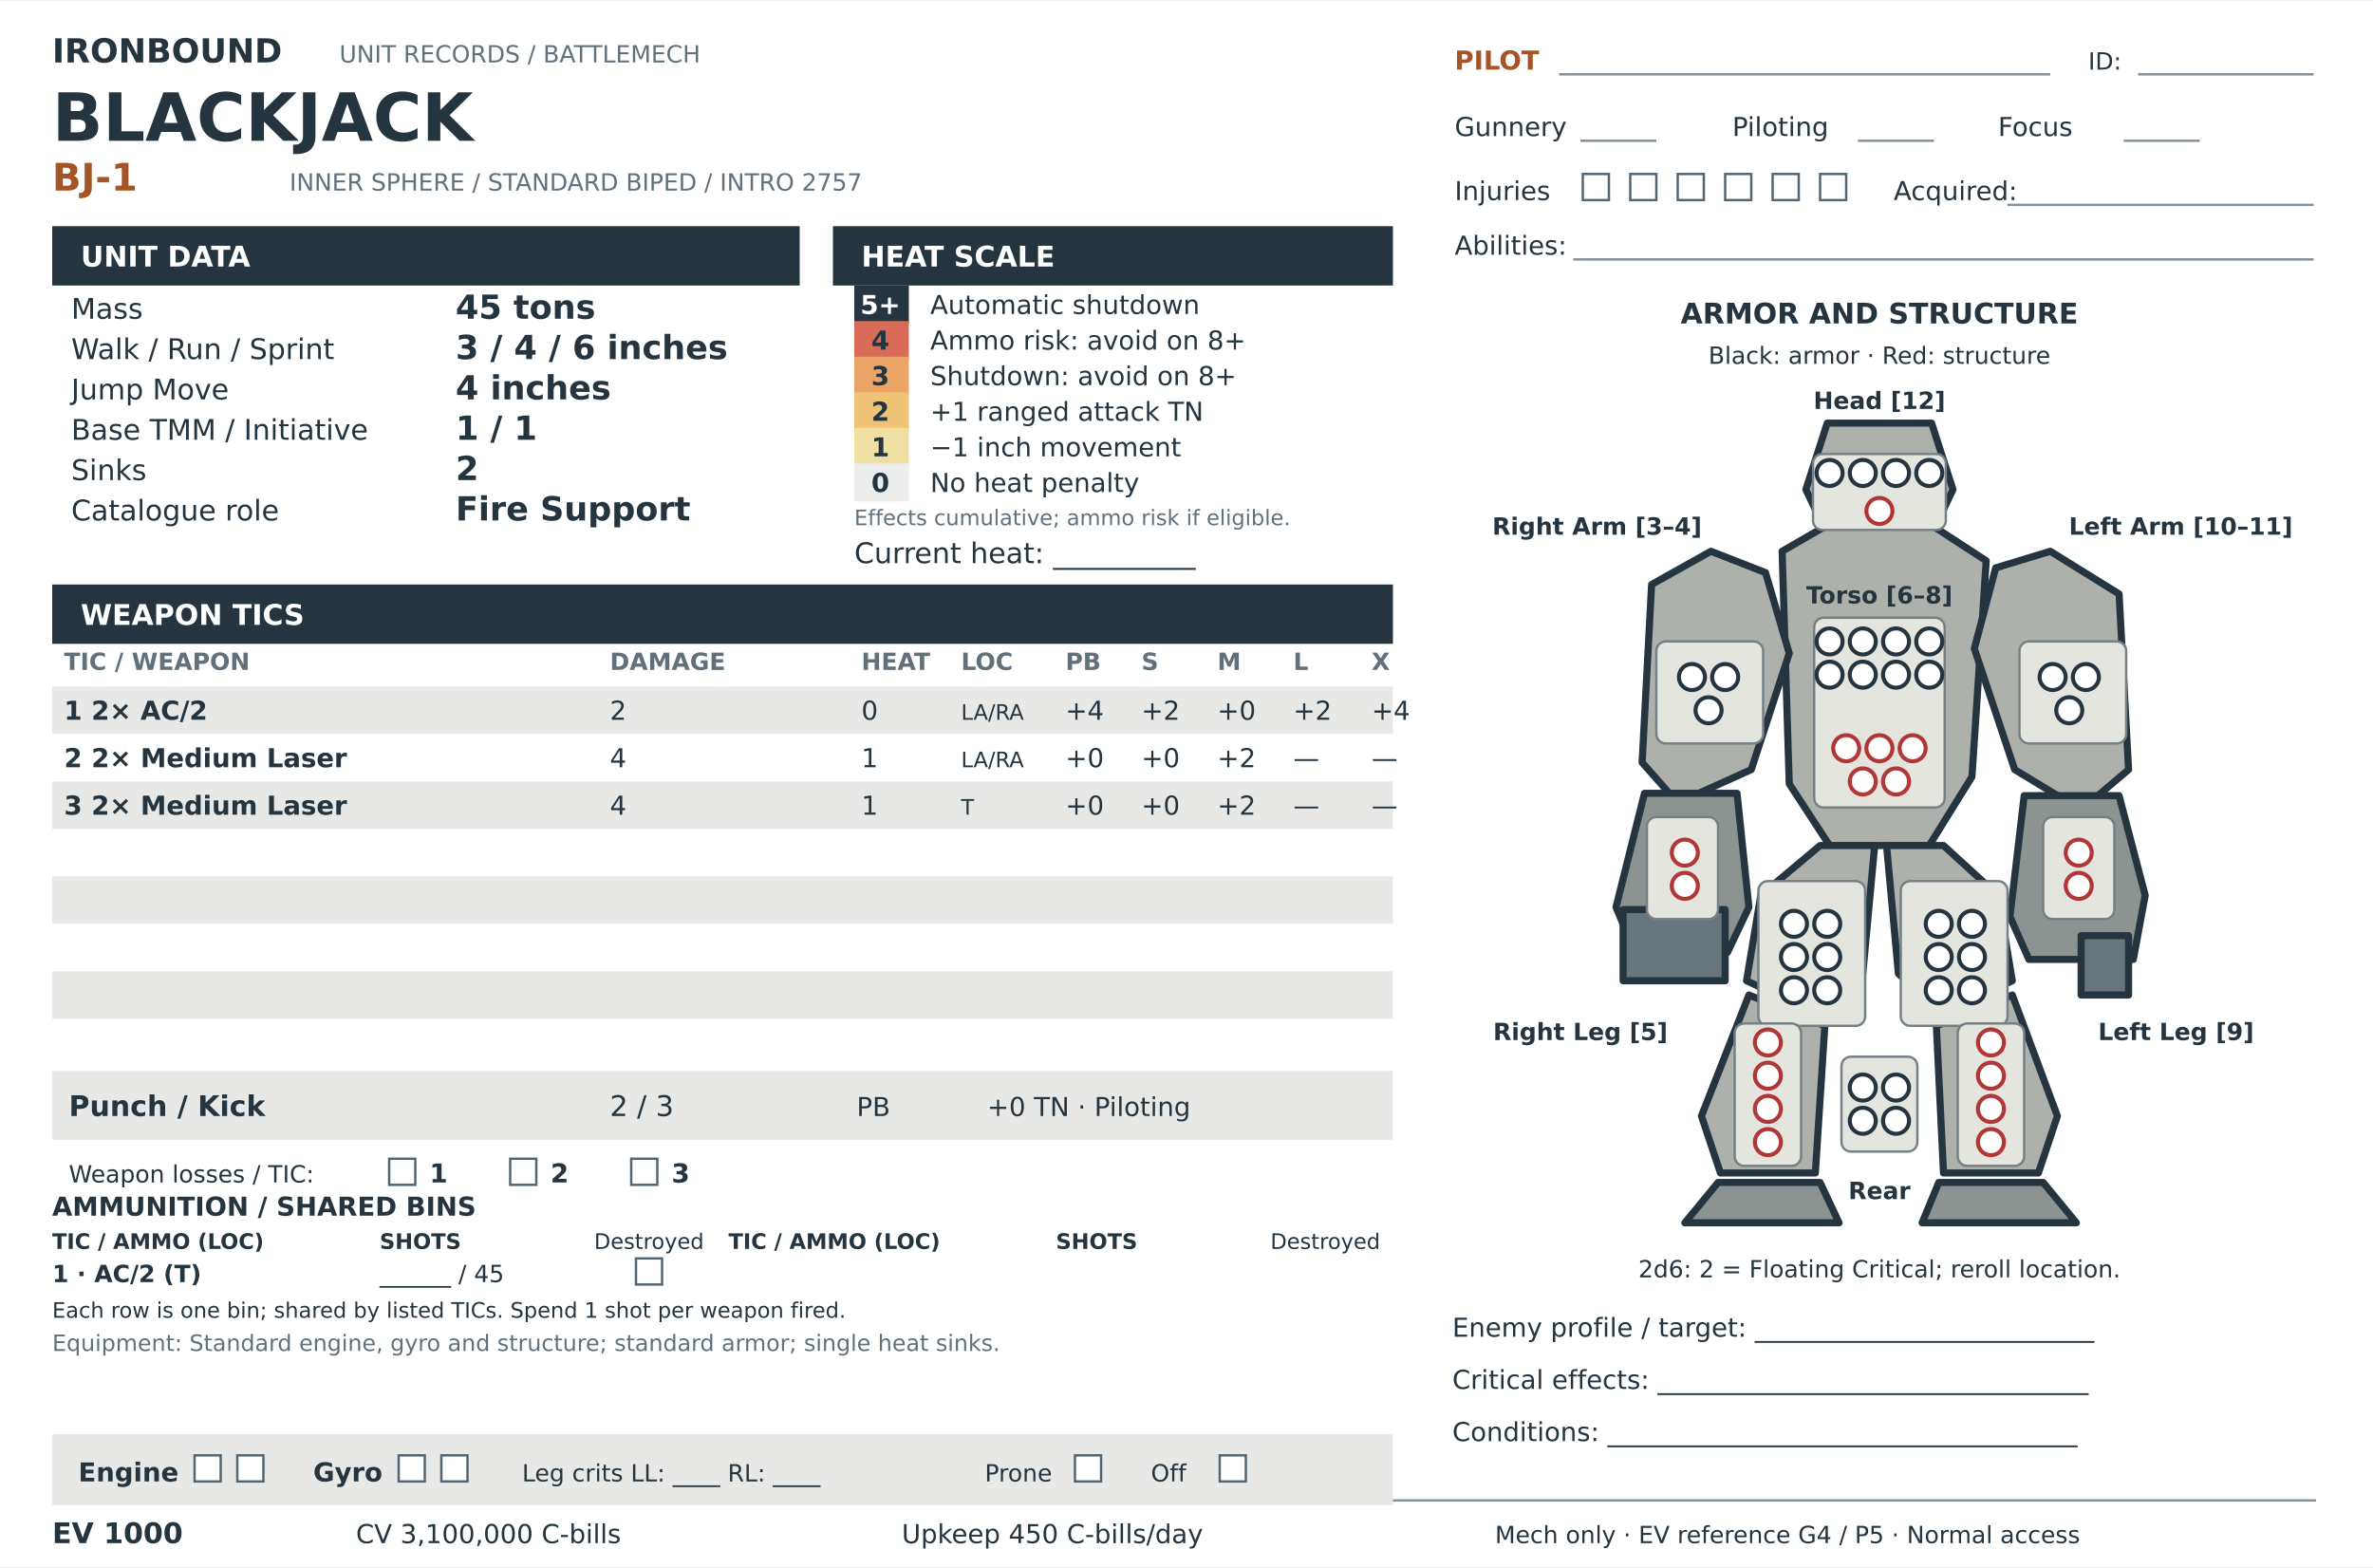
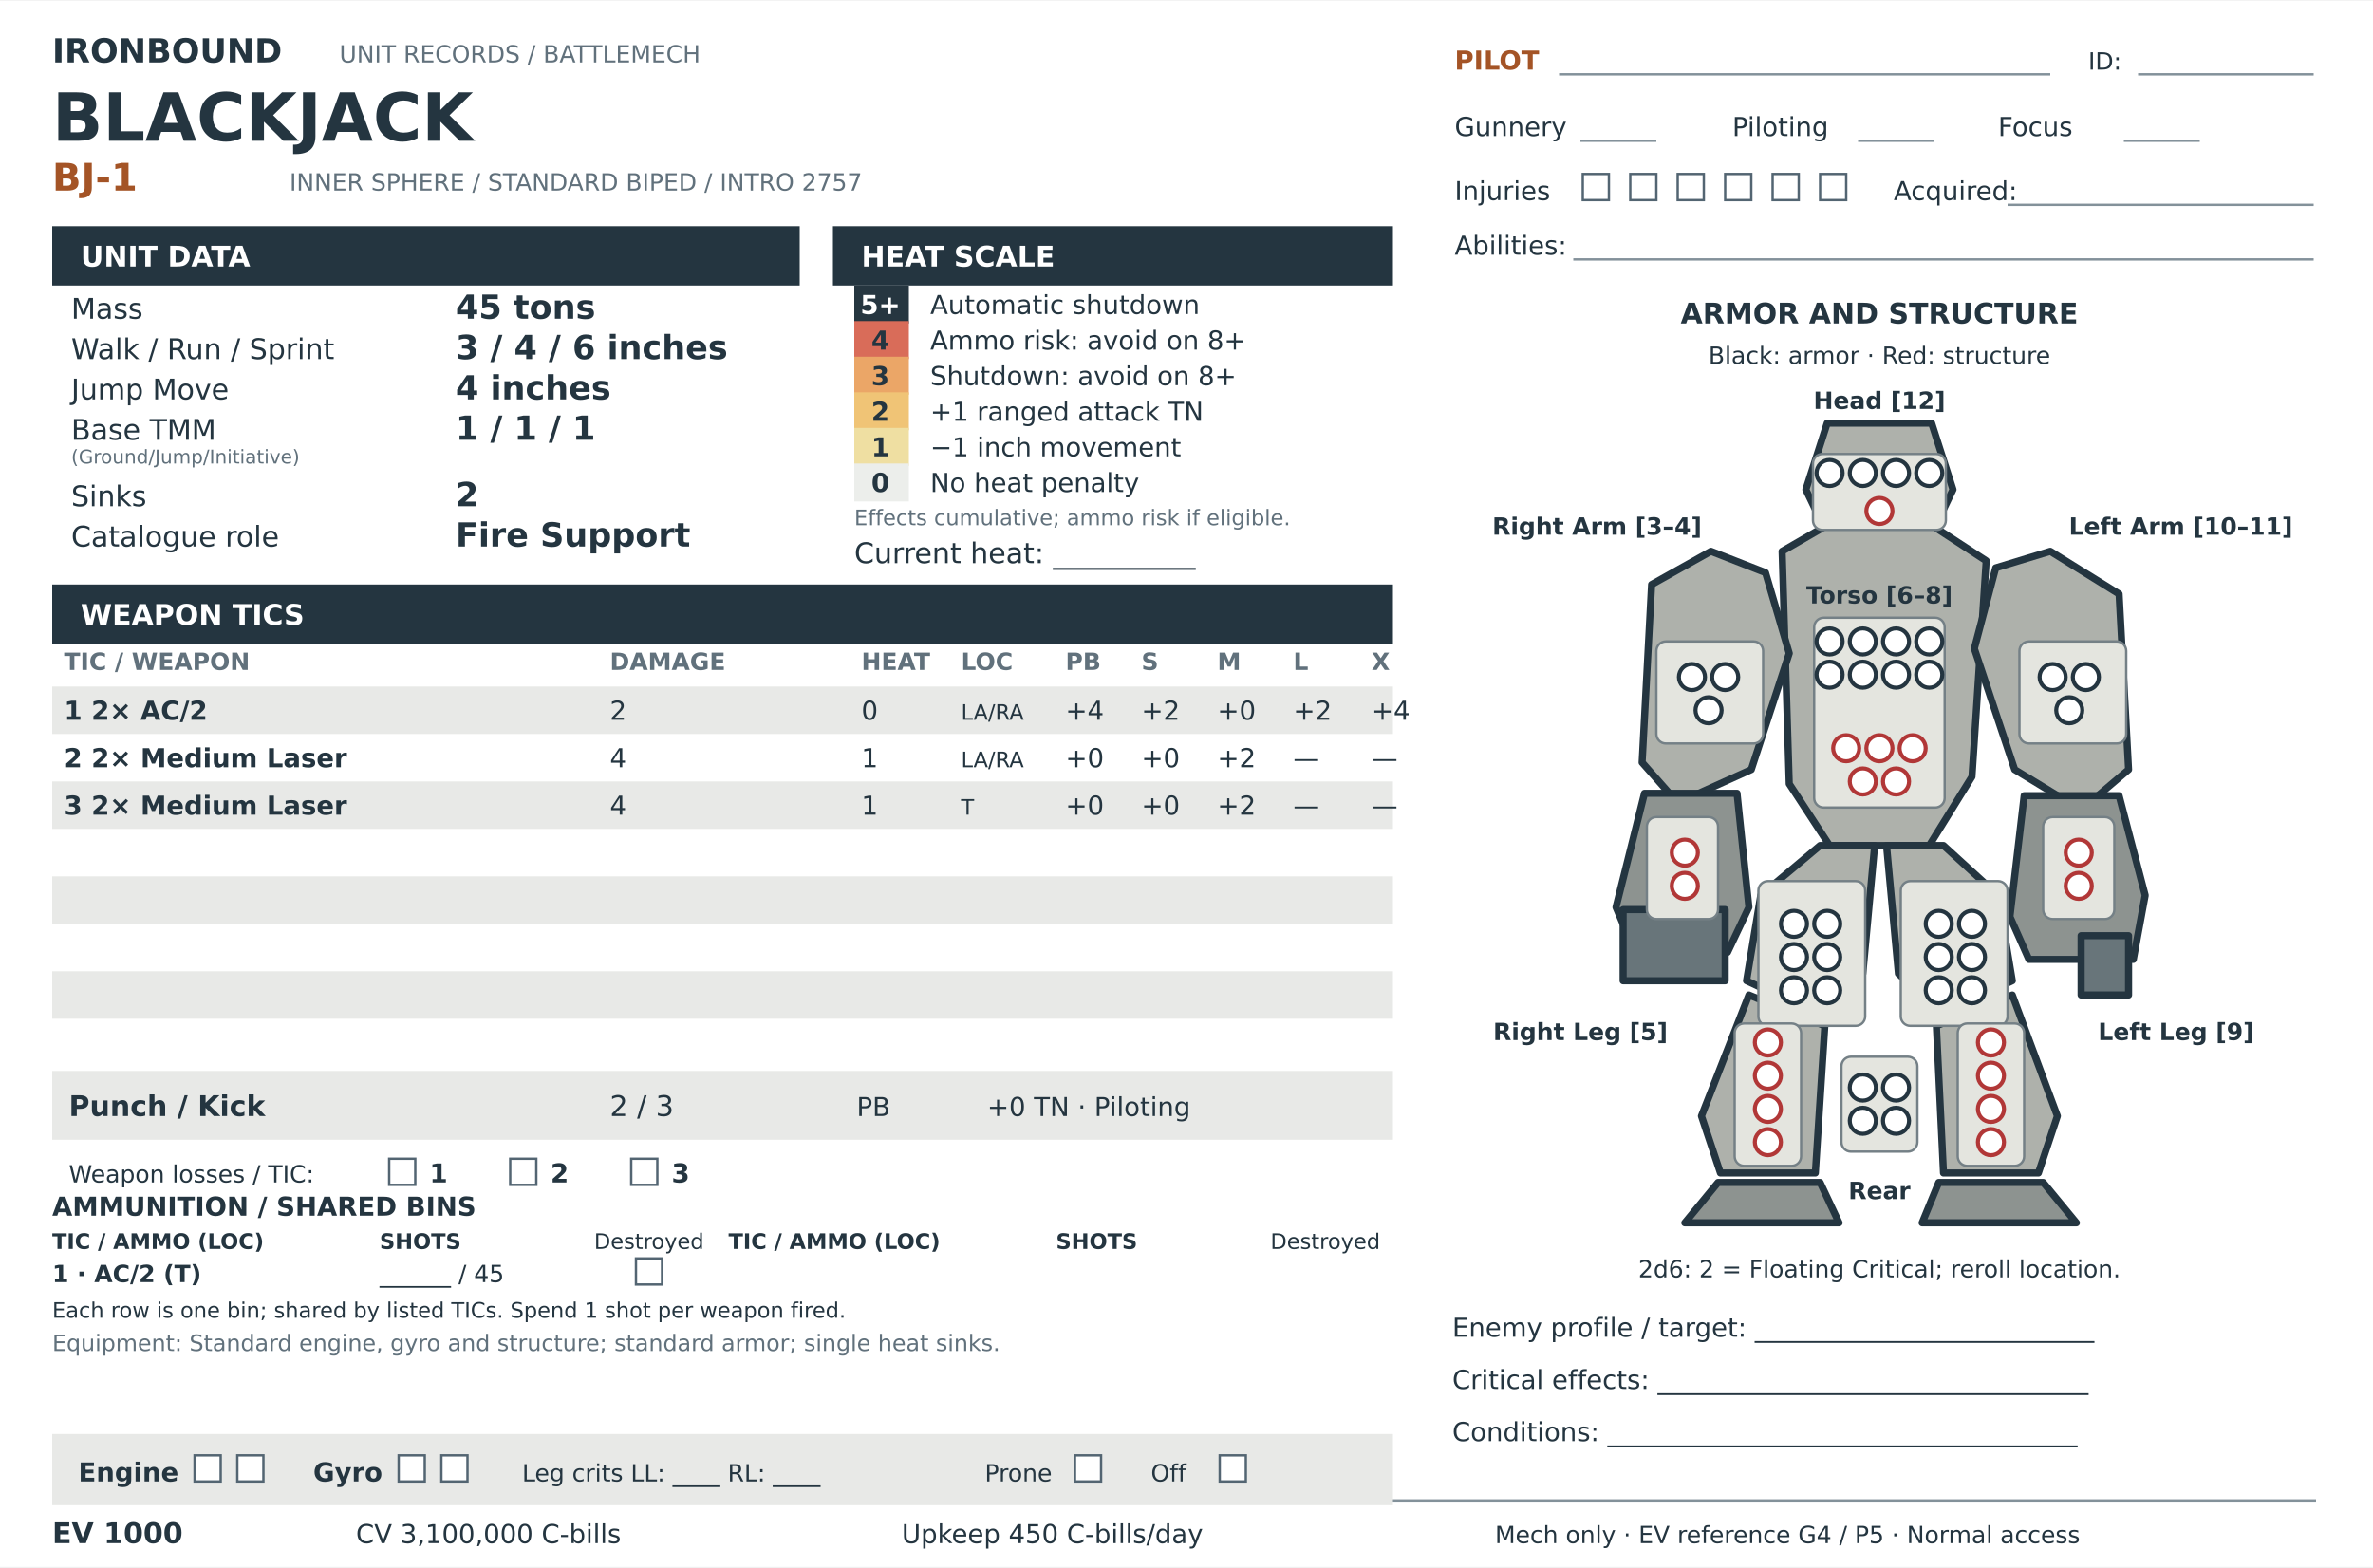
<svg xmlns="http://www.w3.org/2000/svg" width="277mm" height="183mm" viewBox="0 0 1000 660" role="img" aria-labelledby="title desc">
  <g font-family="Arial, Helvetica, sans-serif">
    <rect x="0" y="0" width="1000" height="660" rx="0" fill="#fff" stroke="none" />
    <text x="22" y="26" font-family="DejaVu Sans, Arial, sans-serif" font-size="14" font-weight="bold" fill="#243540" text-anchor="start">IRONBOUND</text>
    <text x="143" y="26" font-family="DejaVu Sans, Arial, sans-serif" font-size="10" fill="#61717c" text-anchor="start">UNIT RECORDS / BATTLEMECH</text>
    <text x="22" y="59" font-family="DejaVu Sans, Arial, sans-serif" font-size="28" font-weight="bold" fill="#243540" text-anchor="start">BLACKJACK</text>
    <text x="22" y="80" font-family="DejaVu Sans, Arial, sans-serif" font-size="16" font-weight="bold" fill="#a45426" text-anchor="start">BJ-1</text>
    <text x="122" y="80" font-family="DejaVu Sans, Arial, sans-serif" font-size="10" fill="#61717c" text-anchor="start">INNER SPHERE / STANDARD BIPED / INTRO 2757</text>
    <text x="613" y="29" font-family="DejaVu Sans, Arial, sans-serif" font-size="11" font-weight="bold" fill="#a45426" text-anchor="start">PILOT</text>
    <path d="M657 31H864" fill="none" stroke="#83919a" />
    <text x="880" y="29" font-family="DejaVu Sans, Arial, sans-serif" font-size="10" fill="#243540" text-anchor="start">ID:</text>
    <path d="M901 31H975" fill="none" stroke="#83919a" />
    <text x="613" y="57" font-family="DejaVu Sans, Arial, sans-serif" font-size="11" fill="#243540" text-anchor="start">Gunnery</text>
    <path d="M666 59H698" fill="none" stroke="#83919a" />
    <text x="730" y="57" font-family="DejaVu Sans, Arial, sans-serif" font-size="11" fill="#243540" text-anchor="start">Piloting</text>
    <path d="M783 59H815" fill="none" stroke="#83919a" />
    <text x="842" y="57" font-family="DejaVu Sans, Arial, sans-serif" font-size="11" fill="#243540" text-anchor="start">Focus</text>
    <path d="M895 59H927" fill="none" stroke="#83919a" />
    <text x="613" y="84" font-family="DejaVu Sans, Arial, sans-serif" font-size="11" fill="#243540" text-anchor="start">Injuries</text>
    <rect x="667" y="73" width="11" height="11" rx="0" fill="#fff" stroke="#536572" />
    <rect x="687" y="73" width="11" height="11" rx="0" fill="#fff" stroke="#536572" />
    <rect x="707" y="73" width="11" height="11" rx="0" fill="#fff" stroke="#536572" />
    <rect x="727" y="73" width="11" height="11" rx="0" fill="#fff" stroke="#536572" />
    <rect x="747" y="73" width="11" height="11" rx="0" fill="#fff" stroke="#536572" />
    <rect x="767" y="73" width="11" height="11" rx="0" fill="#fff" stroke="#536572" />
    <text x="798" y="84" font-family="DejaVu Sans, Arial, sans-serif" font-size="11" fill="#243540" text-anchor="start">Acquired:</text>
    <path d="M846 86H975" fill="none" stroke="#83919a" />
    <text x="613" y="107" font-family="DejaVu Sans, Arial, sans-serif" font-size="11" fill="#243540" text-anchor="start">Abilities:</text>
    <path d="M663 109H975" fill="none" stroke="#83919a" />
    <rect x="22" y="95" width="315" height="25" rx="0" fill="#243540" stroke="none" />
    <text x="34" y="112" font-family="DejaVu Sans, Arial, sans-serif" font-size="12" font-weight="bold" fill="#fff" text-anchor="start">UNIT DATA</text>
    <rect x="351" y="95" width="236" height="25" rx="0" fill="#243540" stroke="none" />
    <text x="363" y="112" font-family="DejaVu Sans, Arial, sans-serif" font-size="12" font-weight="bold" fill="#fff" text-anchor="start">HEAT SCALE</text>
    <text x="30" y="134" font-family="DejaVu Sans, Arial, sans-serif" font-size="12" fill="#243540" text-anchor="start">Mass</text>
    <text x="192" y="134" font-family="DejaVu Sans, Arial, sans-serif" font-size="14" font-weight="bold" fill="#243540" text-anchor="start">45 tons</text>
    <text x="30" y="151" font-family="DejaVu Sans, Arial, sans-serif" font-size="12" fill="#243540" text-anchor="start">Walk / Run / Sprint</text>
    <text x="192" y="151" font-family="DejaVu Sans, Arial, sans-serif" font-size="14" font-weight="bold" fill="#243540" text-anchor="start">3 / 4 / 6 inches</text>
    <text x="30" y="168" font-family="DejaVu Sans, Arial, sans-serif" font-size="12" fill="#243540" text-anchor="start">Jump Move</text>
    <text x="192" y="168" font-family="DejaVu Sans, Arial, sans-serif" font-size="14" font-weight="bold" fill="#243540" text-anchor="start">4 inches</text>
-     <text x="30" y="185" font-family="DejaVu Sans, Arial, sans-serif" font-size="12" fill="#243540" text-anchor="start">Base TMM / Initiative</text>
-     <text x="192" y="185" font-family="DejaVu Sans, Arial, sans-serif" font-size="14" font-weight="bold" fill="#243540" text-anchor="start">1 / 1</text>
-     <text x="30" y="202" font-family="DejaVu Sans, Arial, sans-serif" font-size="12" fill="#243540" text-anchor="start">Sinks</text>
-     <text x="192" y="202" font-family="DejaVu Sans, Arial, sans-serif" font-size="14" font-weight="bold" fill="#243540" text-anchor="start">2</text>
-     <text x="30" y="219" font-family="DejaVu Sans, Arial, sans-serif" font-size="12" fill="#243540" text-anchor="start">Catalogue role</text>
-     <text x="192" y="219" font-family="DejaVu Sans, Arial, sans-serif" font-size="14" font-weight="bold" fill="#243540" text-anchor="start">Fire Support</text>
+     <text x="30" y="185" font-family="DejaVu Sans, Arial, sans-serif" font-size="12" fill="#243540" text-anchor="start">Base TMM</text>
+     <text x="30" y="195" font-family="DejaVu Sans, Arial, sans-serif" font-size="8" fill="#61717c" text-anchor="start">(Ground/Jump/Initiative)</text>
+     <text x="192" y="185" font-family="DejaVu Sans, Arial, sans-serif" font-size="14" font-weight="bold" fill="#243540" text-anchor="start">1 / 1 / 1</text>
+     <text x="30" y="213" font-family="DejaVu Sans, Arial, sans-serif" font-size="12" fill="#243540" text-anchor="start">Sinks</text>
+     <text x="192" y="213" font-family="DejaVu Sans, Arial, sans-serif" font-size="14" font-weight="bold" fill="#243540" text-anchor="start">2</text>
+     <text x="30" y="230" font-family="DejaVu Sans, Arial, sans-serif" font-size="12" fill="#243540" text-anchor="start">Catalogue role</text>
+     <text x="192" y="230" font-family="DejaVu Sans, Arial, sans-serif" font-size="14" font-weight="bold" fill="#243540" text-anchor="start">Fire Support</text>
    <rect x="360" y="120" width="23" height="16" rx="0" fill="#263640" stroke="none" />
    <text x="371" y="132" font-family="DejaVu Sans, Arial, sans-serif" font-size="11" font-weight="bold" fill="#fff" text-anchor="middle">5+</text>
    <text x="392" y="132" font-family="DejaVu Sans, Arial, sans-serif" font-size="11" fill="#243540" text-anchor="start">Automatic shutdown</text>
    <rect x="360" y="135" width="23" height="16" rx="0" fill="#d96c59" stroke="none" />
    <text x="371" y="147" font-family="DejaVu Sans, Arial, sans-serif" font-size="11" font-weight="bold" fill="#243540" text-anchor="middle">4</text>
    <text x="392" y="147" font-family="DejaVu Sans, Arial, sans-serif" font-size="11" fill="#243540" text-anchor="start">Ammo risk: avoid on 8+</text>
    <rect x="360" y="150" width="23" height="16" rx="0" fill="#eba667" stroke="none" />
    <text x="371" y="162" font-family="DejaVu Sans, Arial, sans-serif" font-size="11" font-weight="bold" fill="#243540" text-anchor="middle">3</text>
    <text x="392" y="162" font-family="DejaVu Sans, Arial, sans-serif" font-size="11" fill="#243540" text-anchor="start">Shutdown: avoid on 8+</text>
    <rect x="360" y="165" width="23" height="16" rx="0" fill="#f0c476" stroke="none" />
    <text x="371" y="177" font-family="DejaVu Sans, Arial, sans-serif" font-size="11" font-weight="bold" fill="#243540" text-anchor="middle">2</text>
    <text x="392" y="177" font-family="DejaVu Sans, Arial, sans-serif" font-size="11" fill="#243540" text-anchor="start">+1 ranged attack TN</text>
    <rect x="360" y="180" width="23" height="16" rx="0" fill="#efdfa2" stroke="none" />
    <text x="371" y="192" font-family="DejaVu Sans, Arial, sans-serif" font-size="11" font-weight="bold" fill="#243540" text-anchor="middle">1</text>
    <text x="392" y="192" font-family="DejaVu Sans, Arial, sans-serif" font-size="11" fill="#243540" text-anchor="start">−1 inch movement</text>
    <rect x="360" y="195" width="23" height="16" rx="0" fill="#eceeeb" stroke="none" />
    <text x="371" y="207" font-family="DejaVu Sans, Arial, sans-serif" font-size="11" font-weight="bold" fill="#243540" text-anchor="middle">0</text>
    <text x="392" y="207" font-family="DejaVu Sans, Arial, sans-serif" font-size="11" fill="#243540" text-anchor="start">No heat penalty</text>
    <text x="360" y="221" font-family="DejaVu Sans, Arial, sans-serif" font-size="9" fill="#61717c" text-anchor="start">Effects cumulative; ammo risk if eligible.</text>
    <text x="360" y="237" font-family="DejaVu Sans, Arial, sans-serif" font-size="12" fill="#243540" text-anchor="start">Current heat: __________</text>
    <rect x="22" y="246" width="565" height="25" rx="0" fill="#243540" stroke="none" />
    <text x="34" y="263" font-family="DejaVu Sans, Arial, sans-serif" font-size="12" font-weight="bold" fill="#fff" text-anchor="start">WEAPON TICS</text>
    <text x="27" y="282" font-family="DejaVu Sans, Arial, sans-serif" font-size="10" font-weight="bold" fill="#61717c" text-anchor="start">TIC / WEAPON</text>
    <text x="257" y="282" font-family="DejaVu Sans, Arial, sans-serif" font-size="10" font-weight="bold" fill="#61717c" text-anchor="start">DAMAGE</text>
    <text x="363" y="282" font-family="DejaVu Sans, Arial, sans-serif" font-size="10" font-weight="bold" fill="#61717c" text-anchor="start">HEAT</text>
    <text x="405" y="282" font-family="DejaVu Sans, Arial, sans-serif" font-size="10" font-weight="bold" fill="#61717c" text-anchor="start">LOC</text>
    <text x="449" y="282" font-family="DejaVu Sans, Arial, sans-serif" font-size="10" font-weight="bold" fill="#61717c" text-anchor="start">PB</text>
    <text x="481" y="282" font-family="DejaVu Sans, Arial, sans-serif" font-size="10" font-weight="bold" fill="#61717c" text-anchor="start">S</text>
    <text x="513" y="282" font-family="DejaVu Sans, Arial, sans-serif" font-size="10" font-weight="bold" fill="#61717c" text-anchor="start">M</text>
    <text x="545" y="282" font-family="DejaVu Sans, Arial, sans-serif" font-size="10" font-weight="bold" fill="#61717c" text-anchor="start">L</text>
    <text x="578" y="282" font-family="DejaVu Sans, Arial, sans-serif" font-size="10" font-weight="bold" fill="#61717c" text-anchor="start">X</text>
    <rect x="22" y="289" width="565" height="20" rx="0" fill="#e8e9e7" stroke="none" />
    <text x="27" y="303" font-family="DejaVu Sans, Arial, sans-serif" font-size="11" font-weight="bold" fill="#243540" text-anchor="start">1  2× AC/2</text>
    <text x="257" y="303" font-family="DejaVu Sans, Arial, sans-serif" font-size="11" fill="#243540" text-anchor="start">2</text>
    <text x="363" y="303" font-family="DejaVu Sans, Arial, sans-serif" font-size="11" fill="#243540" text-anchor="start">0</text>
    <text x="405" y="303" font-family="DejaVu Sans, Arial, sans-serif" font-size="9" fill="#243540" text-anchor="start">LA/RA</text>
    <text x="449" y="303" font-family="DejaVu Sans, Arial, sans-serif" font-size="11" fill="#243540" text-anchor="start">+4</text>
    <text x="481" y="303" font-family="DejaVu Sans, Arial, sans-serif" font-size="11" fill="#243540" text-anchor="start">+2</text>
    <text x="513" y="303" font-family="DejaVu Sans, Arial, sans-serif" font-size="11" fill="#243540" text-anchor="start">+0</text>
    <text x="545" y="303" font-family="DejaVu Sans, Arial, sans-serif" font-size="11" fill="#243540" text-anchor="start">+2</text>
    <text x="578" y="303" font-family="DejaVu Sans, Arial, sans-serif" font-size="11" fill="#243540" text-anchor="start">+4</text>
    <text x="27" y="323" font-family="DejaVu Sans, Arial, sans-serif" font-size="11" font-weight="bold" fill="#243540" text-anchor="start">2  2× Medium Laser</text>
    <text x="257" y="323" font-family="DejaVu Sans, Arial, sans-serif" font-size="11" fill="#243540" text-anchor="start">4</text>
    <text x="363" y="323" font-family="DejaVu Sans, Arial, sans-serif" font-size="11" fill="#243540" text-anchor="start">1</text>
    <text x="405" y="323" font-family="DejaVu Sans, Arial, sans-serif" font-size="9" fill="#243540" text-anchor="start">LA/RA</text>
    <text x="449" y="323" font-family="DejaVu Sans, Arial, sans-serif" font-size="11" fill="#243540" text-anchor="start">+0</text>
    <text x="481" y="323" font-family="DejaVu Sans, Arial, sans-serif" font-size="11" fill="#243540" text-anchor="start">+0</text>
    <text x="513" y="323" font-family="DejaVu Sans, Arial, sans-serif" font-size="11" fill="#243540" text-anchor="start">+2</text>
    <text x="545" y="323" font-family="DejaVu Sans, Arial, sans-serif" font-size="11" fill="#243540" text-anchor="start">—</text>
    <text x="578" y="323" font-family="DejaVu Sans, Arial, sans-serif" font-size="11" fill="#243540" text-anchor="start">—</text>
    <rect x="22" y="329" width="565" height="20" rx="0" fill="#e8e9e7" stroke="none" />
    <text x="27" y="343" font-family="DejaVu Sans, Arial, sans-serif" font-size="11" font-weight="bold" fill="#243540" text-anchor="start">3  2× Medium Laser</text>
    <text x="257" y="343" font-family="DejaVu Sans, Arial, sans-serif" font-size="11" fill="#243540" text-anchor="start">4</text>
    <text x="363" y="343" font-family="DejaVu Sans, Arial, sans-serif" font-size="11" fill="#243540" text-anchor="start">1</text>
    <text x="405" y="343" font-family="DejaVu Sans, Arial, sans-serif" font-size="9" fill="#243540" text-anchor="start">T</text>
    <text x="449" y="343" font-family="DejaVu Sans, Arial, sans-serif" font-size="11" fill="#243540" text-anchor="start">+0</text>
    <text x="481" y="343" font-family="DejaVu Sans, Arial, sans-serif" font-size="11" fill="#243540" text-anchor="start">+0</text>
    <text x="513" y="343" font-family="DejaVu Sans, Arial, sans-serif" font-size="11" fill="#243540" text-anchor="start">+2</text>
    <text x="545" y="343" font-family="DejaVu Sans, Arial, sans-serif" font-size="11" fill="#243540" text-anchor="start">—</text>
    <text x="578" y="343" font-family="DejaVu Sans, Arial, sans-serif" font-size="11" fill="#243540" text-anchor="start">—</text>
    <text x="27" y="363" font-family="DejaVu Sans, Arial, sans-serif" font-size="11" font-weight="bold" fill="#243540" text-anchor="start" />
    <text x="257" y="363" font-family="DejaVu Sans, Arial, sans-serif" font-size="11" fill="#243540" text-anchor="start" />
    <text x="363" y="363" font-family="DejaVu Sans, Arial, sans-serif" font-size="11" fill="#243540" text-anchor="start" />
    <text x="405" y="363" font-family="DejaVu Sans, Arial, sans-serif" font-size="9" fill="#243540" text-anchor="start" />
    <text x="449" y="363" font-family="DejaVu Sans, Arial, sans-serif" font-size="11" fill="#243540" text-anchor="start" />
    <text x="481" y="363" font-family="DejaVu Sans, Arial, sans-serif" font-size="11" fill="#243540" text-anchor="start" />
    <text x="513" y="363" font-family="DejaVu Sans, Arial, sans-serif" font-size="11" fill="#243540" text-anchor="start" />
    <text x="545" y="363" font-family="DejaVu Sans, Arial, sans-serif" font-size="11" fill="#243540" text-anchor="start" />
    <text x="578" y="363" font-family="DejaVu Sans, Arial, sans-serif" font-size="11" fill="#243540" text-anchor="start" />
    <rect x="22" y="369" width="565" height="20" rx="0" fill="#e8e9e7" stroke="none" />
    <text x="27" y="383" font-family="DejaVu Sans, Arial, sans-serif" font-size="11" font-weight="bold" fill="#243540" text-anchor="start" />
    <text x="257" y="383" font-family="DejaVu Sans, Arial, sans-serif" font-size="11" fill="#243540" text-anchor="start" />
    <text x="363" y="383" font-family="DejaVu Sans, Arial, sans-serif" font-size="11" fill="#243540" text-anchor="start" />
    <text x="405" y="383" font-family="DejaVu Sans, Arial, sans-serif" font-size="11" fill="#243540" text-anchor="start" />
    <text x="449" y="383" font-family="DejaVu Sans, Arial, sans-serif" font-size="11" fill="#243540" text-anchor="start" />
    <text x="481" y="383" font-family="DejaVu Sans, Arial, sans-serif" font-size="11" fill="#243540" text-anchor="start" />
    <text x="513" y="383" font-family="DejaVu Sans, Arial, sans-serif" font-size="11" fill="#243540" text-anchor="start" />
    <text x="545" y="383" font-family="DejaVu Sans, Arial, sans-serif" font-size="11" fill="#243540" text-anchor="start" />
    <text x="578" y="383" font-family="DejaVu Sans, Arial, sans-serif" font-size="11" fill="#243540" text-anchor="start" />
    <text x="27" y="403" font-family="DejaVu Sans, Arial, sans-serif" font-size="11" font-weight="bold" fill="#243540" text-anchor="start" />
    <text x="257" y="403" font-family="DejaVu Sans, Arial, sans-serif" font-size="11" fill="#243540" text-anchor="start" />
    <text x="363" y="403" font-family="DejaVu Sans, Arial, sans-serif" font-size="11" fill="#243540" text-anchor="start" />
    <text x="405" y="403" font-family="DejaVu Sans, Arial, sans-serif" font-size="11" fill="#243540" text-anchor="start" />
    <text x="449" y="403" font-family="DejaVu Sans, Arial, sans-serif" font-size="11" fill="#243540" text-anchor="start" />
    <text x="481" y="403" font-family="DejaVu Sans, Arial, sans-serif" font-size="11" fill="#243540" text-anchor="start" />
    <text x="513" y="403" font-family="DejaVu Sans, Arial, sans-serif" font-size="11" fill="#243540" text-anchor="start" />
    <text x="545" y="403" font-family="DejaVu Sans, Arial, sans-serif" font-size="11" fill="#243540" text-anchor="start" />
    <text x="578" y="403" font-family="DejaVu Sans, Arial, sans-serif" font-size="11" fill="#243540" text-anchor="start" />
    <rect x="22" y="409" width="565" height="20" rx="0" fill="#e8e9e7" stroke="none" />
    <text x="27" y="423" font-family="DejaVu Sans, Arial, sans-serif" font-size="11" font-weight="bold" fill="#243540" text-anchor="start" />
    <text x="257" y="423" font-family="DejaVu Sans, Arial, sans-serif" font-size="11" fill="#243540" text-anchor="start" />
    <text x="363" y="423" font-family="DejaVu Sans, Arial, sans-serif" font-size="11" fill="#243540" text-anchor="start" />
    <text x="405" y="423" font-family="DejaVu Sans, Arial, sans-serif" font-size="11" fill="#243540" text-anchor="start" />
    <text x="449" y="423" font-family="DejaVu Sans, Arial, sans-serif" font-size="11" fill="#243540" text-anchor="start" />
    <text x="481" y="423" font-family="DejaVu Sans, Arial, sans-serif" font-size="11" fill="#243540" text-anchor="start" />
    <text x="513" y="423" font-family="DejaVu Sans, Arial, sans-serif" font-size="11" fill="#243540" text-anchor="start" />
    <text x="545" y="423" font-family="DejaVu Sans, Arial, sans-serif" font-size="11" fill="#243540" text-anchor="start" />
    <text x="578" y="423" font-family="DejaVu Sans, Arial, sans-serif" font-size="11" fill="#243540" text-anchor="start" />
    <text x="27" y="443" font-family="DejaVu Sans, Arial, sans-serif" font-size="11" font-weight="bold" fill="#243540" text-anchor="start" />
    <text x="257" y="443" font-family="DejaVu Sans, Arial, sans-serif" font-size="11" fill="#243540" text-anchor="start" />
    <text x="363" y="443" font-family="DejaVu Sans, Arial, sans-serif" font-size="11" fill="#243540" text-anchor="start" />
    <text x="405" y="443" font-family="DejaVu Sans, Arial, sans-serif" font-size="11" fill="#243540" text-anchor="start" />
    <text x="449" y="443" font-family="DejaVu Sans, Arial, sans-serif" font-size="11" fill="#243540" text-anchor="start" />
    <text x="481" y="443" font-family="DejaVu Sans, Arial, sans-serif" font-size="11" fill="#243540" text-anchor="start" />
    <text x="513" y="443" font-family="DejaVu Sans, Arial, sans-serif" font-size="11" fill="#243540" text-anchor="start" />
    <text x="545" y="443" font-family="DejaVu Sans, Arial, sans-serif" font-size="11" fill="#243540" text-anchor="start" />
    <text x="578" y="443" font-family="DejaVu Sans, Arial, sans-serif" font-size="11" fill="#243540" text-anchor="start" />
    <rect x="22" y="451" width="565" height="29" rx="0" fill="#e8e9e7" stroke="none" />
    <text x="29" y="470" font-family="DejaVu Sans, Arial, sans-serif" font-size="12" font-weight="bold" fill="#243540" text-anchor="start">Punch / Kick</text>
    <text x="257" y="470" font-family="DejaVu Sans, Arial, sans-serif" font-size="12" fill="#243540" text-anchor="start">2 / 3</text>
    <text x="361" y="470" font-family="DejaVu Sans, Arial, sans-serif" font-size="11" fill="#243540" text-anchor="start">PB</text>
    <text x="416" y="470" font-family="DejaVu Sans, Arial, sans-serif" font-size="11" fill="#243540" text-anchor="start">+0 TN · Piloting</text>
    <g transform="translate(612 120)">
      <text x="180" y="16" font-family="DejaVu Sans, Arial, sans-serif" font-size="12" font-weight="bold" fill="#243540" text-anchor="middle">ARMOR AND STRUCTURE</text>
      <text x="180" y="33" font-family="DejaVu Sans, Arial, sans-serif" font-size="10" fill="#243540" text-anchor="middle">Black: armor · Red: structure</text>
      <path d="M158 58H202L211 86L200 109H160L149 86Z" fill="#aeb1ab" stroke="#243540" stroke-width="3" stroke-linejoin="round" />
      <path d="M139 112L158 101H202L225 116L219 207L201 236H159L142 210Z" fill="#aeb1ab" stroke="#243540" stroke-width="3" stroke-linejoin="round" />
      <path d="M132 121L109 112L84 126L80 201L95 218L126 204L142 155Z" fill="#aeb1ab" stroke="#243540" stroke-width="3" stroke-linejoin="round" />
      <path d="M229 119L252 112L281 130L285 204L265 221L237 204L220 153Z" fill="#aeb1ab" stroke="#243540" stroke-width="3" stroke-linejoin="round" />
      <path d="M81 214H120L125 262L116 281H77L69 262Z" fill="#8d9390" stroke="#243540" stroke-width="3" stroke-linejoin="round" />
      <path d="M241 215H281L292 257L287 284H243L235 266Z" fill="#8d9390" stroke="#243540" stroke-width="3" stroke-linejoin="round" />
      <path d="M72 263H115V293H72Z" fill="#68757a" stroke="#243540" stroke-width="3" stroke-linejoin="round" />
      <path d="M265 274H285V299H265Z" fill="#68757a" stroke="#243540" stroke-width="3" stroke-linejoin="round" />
      <path d="M155 236H178L173 290L154 307L124 293L130 257Z" fill="#aeb1ab" stroke="#243540" stroke-width="3" stroke-linejoin="round" />
      <path d="M183 236H207L230 257L236 293L206 307L188 290Z" fill="#aeb1ab" stroke="#243540" stroke-width="3" stroke-linejoin="round" />
      <path d="M125 299L157 312L153 374H113L105 350Z" fill="#aeb1ab" stroke="#243540" stroke-width="3" stroke-linejoin="round" />
      <path d="M204 312L236 299L255 350L247 374H207Z" fill="#aeb1ab" stroke="#243540" stroke-width="3" stroke-linejoin="round" />
      <path d="M112 378H155L163 395H98Z" fill="#8d9390" stroke="#243540" stroke-width="3" stroke-linejoin="round" />
      <path d="M205 378H249L263 395H198Z" fill="#8d9390" stroke="#243540" stroke-width="3" stroke-linejoin="round" />
      <rect x="152" y="71" width="56" height="32" rx="4" fill="#e4e5df" stroke="#748086" />
      <rect x="152.5" y="140" width="55" height="80" rx="4" fill="#e4e5df" stroke="#748086" />
      <rect x="86" y="150" width="45" height="43" rx="4" fill="#e4e5df" stroke="#748086" />
      <rect x="239" y="150" width="45" height="43" rx="4" fill="#e4e5df" stroke="#748086" />
      <rect x="82" y="224" width="30" height="43" rx="4" fill="#e4e5df" stroke="#748086" />
      <rect x="249" y="224" width="30" height="43" rx="4" fill="#e4e5df" stroke="#748086" />
      <rect x="129" y="251" width="45" height="61" rx="4" fill="#e4e5df" stroke="#748086" />
      <rect x="189" y="251" width="45" height="61" rx="4" fill="#e4e5df" stroke="#748086" />
      <rect x="119" y="311" width="28" height="60" rx="4" fill="#e4e5df" stroke="#748086" />
      <rect x="213" y="311" width="28" height="60" rx="4" fill="#e4e5df" stroke="#748086" />
      <rect x="164" y="325" width="32" height="40" rx="4" fill="#e4e5df" stroke="#748086" />
      <text x="180" y="52" font-family="DejaVu Sans, Arial, sans-serif" font-size="10" font-weight="bold" fill="#243540" text-anchor="middle">Head [12]</text>
      <text x="180" y="134" font-family="DejaVu Sans, Arial, sans-serif" font-size="10" font-weight="bold" fill="#243540" text-anchor="middle">Torso [6–8]</text>
      <text x="61" y="105" font-family="DejaVu Sans, Arial, sans-serif" font-size="10" font-weight="bold" fill="#243540" text-anchor="middle">Right Arm [3–4]</text>
      <text x="307" y="105" font-family="DejaVu Sans, Arial, sans-serif" font-size="10" font-weight="bold" fill="#243540" text-anchor="middle">Left Arm [10–11]</text>
      <text x="54" y="318" font-family="DejaVu Sans, Arial, sans-serif" font-size="10" font-weight="bold" fill="#243540" text-anchor="middle">Right Leg [5]</text>
      <text x="305" y="318" font-family="DejaVu Sans, Arial, sans-serif" font-size="10" font-weight="bold" fill="#243540" text-anchor="middle">Left Leg [9]</text>
      <text x="180" y="385" font-family="DejaVu Sans, Arial, sans-serif" font-size="10" font-weight="bold" fill="#243540" text-anchor="middle">Rear</text>
      <text x="180" y="418" font-family="DejaVu Sans, Arial, sans-serif" font-size="10" fill="#243540" text-anchor="middle">2d6: 2 = Floating Critical; reroll location.</text>
      <text x="0" y="443" font-family="DejaVu Sans, Arial, sans-serif" font-size="11" fill="#243540" text-anchor="start">Enemy profile / target: __________________________</text>
      <text x="0" y="465" font-family="DejaVu Sans, Arial, sans-serif" font-size="11" fill="#243540" text-anchor="start">Critical effects: _________________________________</text>
      <text x="0" y="487" font-family="DejaVu Sans, Arial, sans-serif" font-size="11" fill="#243540" text-anchor="start">Conditions: ____________________________________</text>
      <circle cx="159" cy="79" r="5.5" fill="#fff" stroke="#243540" stroke-width="1.7" />
      <circle cx="173" cy="79" r="5.5" fill="#fff" stroke="#243540" stroke-width="1.7" />
      <circle cx="187" cy="79" r="5.5" fill="#fff" stroke="#243540" stroke-width="1.7" />
      <circle cx="201" cy="79" r="5.5" fill="#fff" stroke="#243540" stroke-width="1.7" />
      <circle cx="180" cy="95" r="5.5" fill="#fff" stroke="#b13737" stroke-width="1.7" />
      <circle cx="159" cy="150" r="5.5" fill="#fff" stroke="#243540" stroke-width="1.7" />
      <circle cx="173" cy="150" r="5.5" fill="#fff" stroke="#243540" stroke-width="1.7" />
      <circle cx="187" cy="150" r="5.5" fill="#fff" stroke="#243540" stroke-width="1.7" />
      <circle cx="201" cy="150" r="5.5" fill="#fff" stroke="#243540" stroke-width="1.7" />
      <circle cx="159" cy="164" r="5.5" fill="#fff" stroke="#243540" stroke-width="1.7" />
      <circle cx="173" cy="164" r="5.5" fill="#fff" stroke="#243540" stroke-width="1.7" />
      <circle cx="187" cy="164" r="5.5" fill="#fff" stroke="#243540" stroke-width="1.7" />
      <circle cx="201" cy="164" r="5.5" fill="#fff" stroke="#243540" stroke-width="1.7" />
      <circle cx="166" cy="195" r="5.5" fill="#fff" stroke="#b13737" stroke-width="1.7" />
      <circle cx="180" cy="195" r="5.5" fill="#fff" stroke="#b13737" stroke-width="1.7" />
      <circle cx="194" cy="195" r="5.5" fill="#fff" stroke="#b13737" stroke-width="1.7" />
      <circle cx="173" cy="209" r="5.5" fill="#fff" stroke="#b13737" stroke-width="1.7" />
      <circle cx="187" cy="209" r="5.5" fill="#fff" stroke="#b13737" stroke-width="1.7" />
      <circle cx="101" cy="165" r="5.5" fill="#fff" stroke="#243540" stroke-width="1.7" />
      <circle cx="115" cy="165" r="5.5" fill="#fff" stroke="#243540" stroke-width="1.7" />
      <circle cx="108" cy="179" r="5.5" fill="#fff" stroke="#243540" stroke-width="1.7" />
      <circle cx="253" cy="165" r="5.5" fill="#fff" stroke="#243540" stroke-width="1.7" />
      <circle cx="267" cy="165" r="5.5" fill="#fff" stroke="#243540" stroke-width="1.7" />
      <circle cx="260" cy="179" r="5.5" fill="#fff" stroke="#243540" stroke-width="1.7" />
      <circle cx="98" cy="239" r="5.5" fill="#fff" stroke="#b13737" stroke-width="1.7" />
      <circle cx="98" cy="253" r="5.5" fill="#fff" stroke="#b13737" stroke-width="1.7" />
      <circle cx="264" cy="239" r="5.5" fill="#fff" stroke="#b13737" stroke-width="1.7" />
      <circle cx="264" cy="253" r="5.5" fill="#fff" stroke="#b13737" stroke-width="1.7" />
      <circle cx="144" cy="269" r="5.5" fill="#fff" stroke="#243540" stroke-width="1.7" />
      <circle cx="158" cy="269" r="5.5" fill="#fff" stroke="#243540" stroke-width="1.7" />
      <circle cx="144" cy="283" r="5.5" fill="#fff" stroke="#243540" stroke-width="1.7" />
      <circle cx="158" cy="283" r="5.5" fill="#fff" stroke="#243540" stroke-width="1.7" />
      <circle cx="144" cy="297" r="5.5" fill="#fff" stroke="#243540" stroke-width="1.7" />
      <circle cx="158" cy="297" r="5.5" fill="#fff" stroke="#243540" stroke-width="1.7" />
      <circle cx="205" cy="269" r="5.5" fill="#fff" stroke="#243540" stroke-width="1.7" />
      <circle cx="219" cy="269" r="5.5" fill="#fff" stroke="#243540" stroke-width="1.7" />
      <circle cx="205" cy="283" r="5.5" fill="#fff" stroke="#243540" stroke-width="1.7" />
      <circle cx="219" cy="283" r="5.5" fill="#fff" stroke="#243540" stroke-width="1.7" />
      <circle cx="205" cy="297" r="5.5" fill="#fff" stroke="#243540" stroke-width="1.7" />
      <circle cx="219" cy="297" r="5.5" fill="#fff" stroke="#243540" stroke-width="1.7" />
      <circle cx="133" cy="319" r="5.5" fill="#fff" stroke="#b13737" stroke-width="1.7" />
      <circle cx="133" cy="333" r="5.5" fill="#fff" stroke="#b13737" stroke-width="1.7" />
      <circle cx="133" cy="347" r="5.5" fill="#fff" stroke="#b13737" stroke-width="1.7" />
      <circle cx="133" cy="361" r="5.5" fill="#fff" stroke="#b13737" stroke-width="1.7" />
      <circle cx="227" cy="319" r="5.5" fill="#fff" stroke="#b13737" stroke-width="1.7" />
      <circle cx="227" cy="333" r="5.5" fill="#fff" stroke="#b13737" stroke-width="1.7" />
      <circle cx="227" cy="347" r="5.5" fill="#fff" stroke="#b13737" stroke-width="1.7" />
      <circle cx="227" cy="361" r="5.5" fill="#fff" stroke="#b13737" stroke-width="1.7" />
      <circle cx="173" cy="338" r="5.5" fill="#fff" stroke="#243540" stroke-width="1.7" />
      <circle cx="187" cy="338" r="5.5" fill="#fff" stroke="#243540" stroke-width="1.7" />
      <circle cx="173" cy="352" r="5.5" fill="#fff" stroke="#243540" stroke-width="1.7" />
      <circle cx="187" cy="352" r="5.5" fill="#fff" stroke="#243540" stroke-width="1.7" />
    </g>
    <path d="M22 632H976" fill="none" stroke="#83919a" />
    <text x="22" y="650" font-family="DejaVu Sans, Arial, sans-serif" font-size="12" font-weight="bold" fill="#243540" text-anchor="start">EV 1000</text>
    <text x="150" y="650" font-family="DejaVu Sans, Arial, sans-serif" font-size="11" fill="#243540" text-anchor="start">CV 3,100,000 C-bills</text>
    <text x="380" y="650" font-family="DejaVu Sans, Arial, sans-serif" font-size="11" fill="#243540" text-anchor="start">Upkeep 450 C-bills/day</text>
    <text x="630" y="650" font-family="DejaVu Sans, Arial, sans-serif" font-size="10" fill="#243540" text-anchor="start">Mech only · EV reference G4 / P5 · Normal access</text>
    <text x="29" y="498" font-family="DejaVu Sans, Arial, sans-serif" font-size="10" fill="#243540" text-anchor="start">Weapon losses / TIC:</text>
    <rect x="164" y="488" width="11" height="11" fill="#fff" stroke="#536572" />
    <text x="181" y="498" font-family="DejaVu Sans, Arial, sans-serif" font-size="11" fill="#243540" text-anchor="start" font-weight="bold">1</text>
    <rect x="215" y="488" width="11" height="11" fill="#fff" stroke="#536572" />
    <text x="232" y="498" font-family="DejaVu Sans, Arial, sans-serif" font-size="11" fill="#243540" text-anchor="start" font-weight="bold">2</text>
    <rect x="266" y="488" width="11" height="11" fill="#fff" stroke="#536572" />
    <text x="283" y="498" font-family="DejaVu Sans, Arial, sans-serif" font-size="11" fill="#243540" text-anchor="start" font-weight="bold">3</text>
    <text x="22" y="512" font-family="DejaVu Sans, Arial, sans-serif" font-size="11" fill="#243540" text-anchor="start" font-weight="bold">AMMUNITION / SHARED BINS</text>
    <text x="22" y="526" font-family="DejaVu Sans, Arial, sans-serif" font-size="9" fill="#243540" text-anchor="start" font-weight="bold">TIC / AMMO (LOC)</text>
    <text x="160" y="526" font-family="DejaVu Sans, Arial, sans-serif" font-size="9" fill="#243540" text-anchor="start" font-weight="bold">SHOTS</text>
    <text x="273.5" y="526" font-family="DejaVu Sans, Arial, sans-serif" font-size="9" fill="#243540" text-anchor="middle">Destroyed</text>
    <text x="307" y="526" font-family="DejaVu Sans, Arial, sans-serif" font-size="9" fill="#243540" text-anchor="start" font-weight="bold">TIC / AMMO (LOC)</text>
    <text x="445" y="526" font-family="DejaVu Sans, Arial, sans-serif" font-size="9" fill="#243540" text-anchor="start" font-weight="bold">SHOTS</text>
    <text x="558.5" y="526" font-family="DejaVu Sans, Arial, sans-serif" font-size="9" fill="#243540" text-anchor="middle">Destroyed</text>
    <text x="22" y="540" font-family="DejaVu Sans, Arial, sans-serif" font-size="10" fill="#243540" text-anchor="start" font-weight="bold">1 · AC/2 (T)</text>
    <text x="160" y="540" font-family="DejaVu Sans, Arial, sans-serif" font-size="10" fill="#243540" text-anchor="start">______ / 45</text>
    <rect x="268" y="530" width="11" height="11" fill="#fff" stroke="#536572" />
    <text x="22" y="555" font-family="DejaVu Sans, Arial, sans-serif" font-size="9" fill="#243540" text-anchor="start">Each row is one bin; shared by listed TICs. Spend 1 shot per weapon fired.</text>
    <text x="22" y="569" font-family="DejaVu Sans, Arial, sans-serif" font-size="9.5" fill="#61717c" text-anchor="start">Equipment: Standard engine, gyro and structure; standard armor; single heat sinks.</text>
    <rect x="22" y="604" width="565" height="30" fill="#e8e9e7" stroke="none" />
    <text x="33" y="624" font-family="DejaVu Sans, Arial, sans-serif" font-size="11" fill="#243540" text-anchor="start" font-weight="bold">Engine</text>
    <rect x="82" y="613" width="11" height="11" fill="#fff" stroke="#536572" />
    <rect x="100" y="613" width="11" height="11" fill="#fff" stroke="#536572" />
    <text x="132" y="624" font-family="DejaVu Sans, Arial, sans-serif" font-size="11" fill="#243540" text-anchor="start" font-weight="bold">Gyro</text>
    <rect x="168" y="613" width="11" height="11" fill="#fff" stroke="#536572" />
    <rect x="186" y="613" width="11" height="11" fill="#fff" stroke="#536572" />
    <text x="220" y="624" font-family="DejaVu Sans, Arial, sans-serif" font-size="10" fill="#243540" text-anchor="start">Leg crits LL: ____  RL: ____</text>
    <text x="415" y="624" font-family="DejaVu Sans, Arial, sans-serif" font-size="10" fill="#243540" text-anchor="start">Prone</text>
    <rect x="453" y="613" width="11" height="11" fill="#fff" stroke="#536572" />
    <text x="485" y="624" font-family="DejaVu Sans, Arial, sans-serif" font-size="10" fill="#243540" text-anchor="start">Off</text>
    <rect x="514" y="613" width="11" height="11" fill="#fff" stroke="#536572" />
  </g>
</svg>
